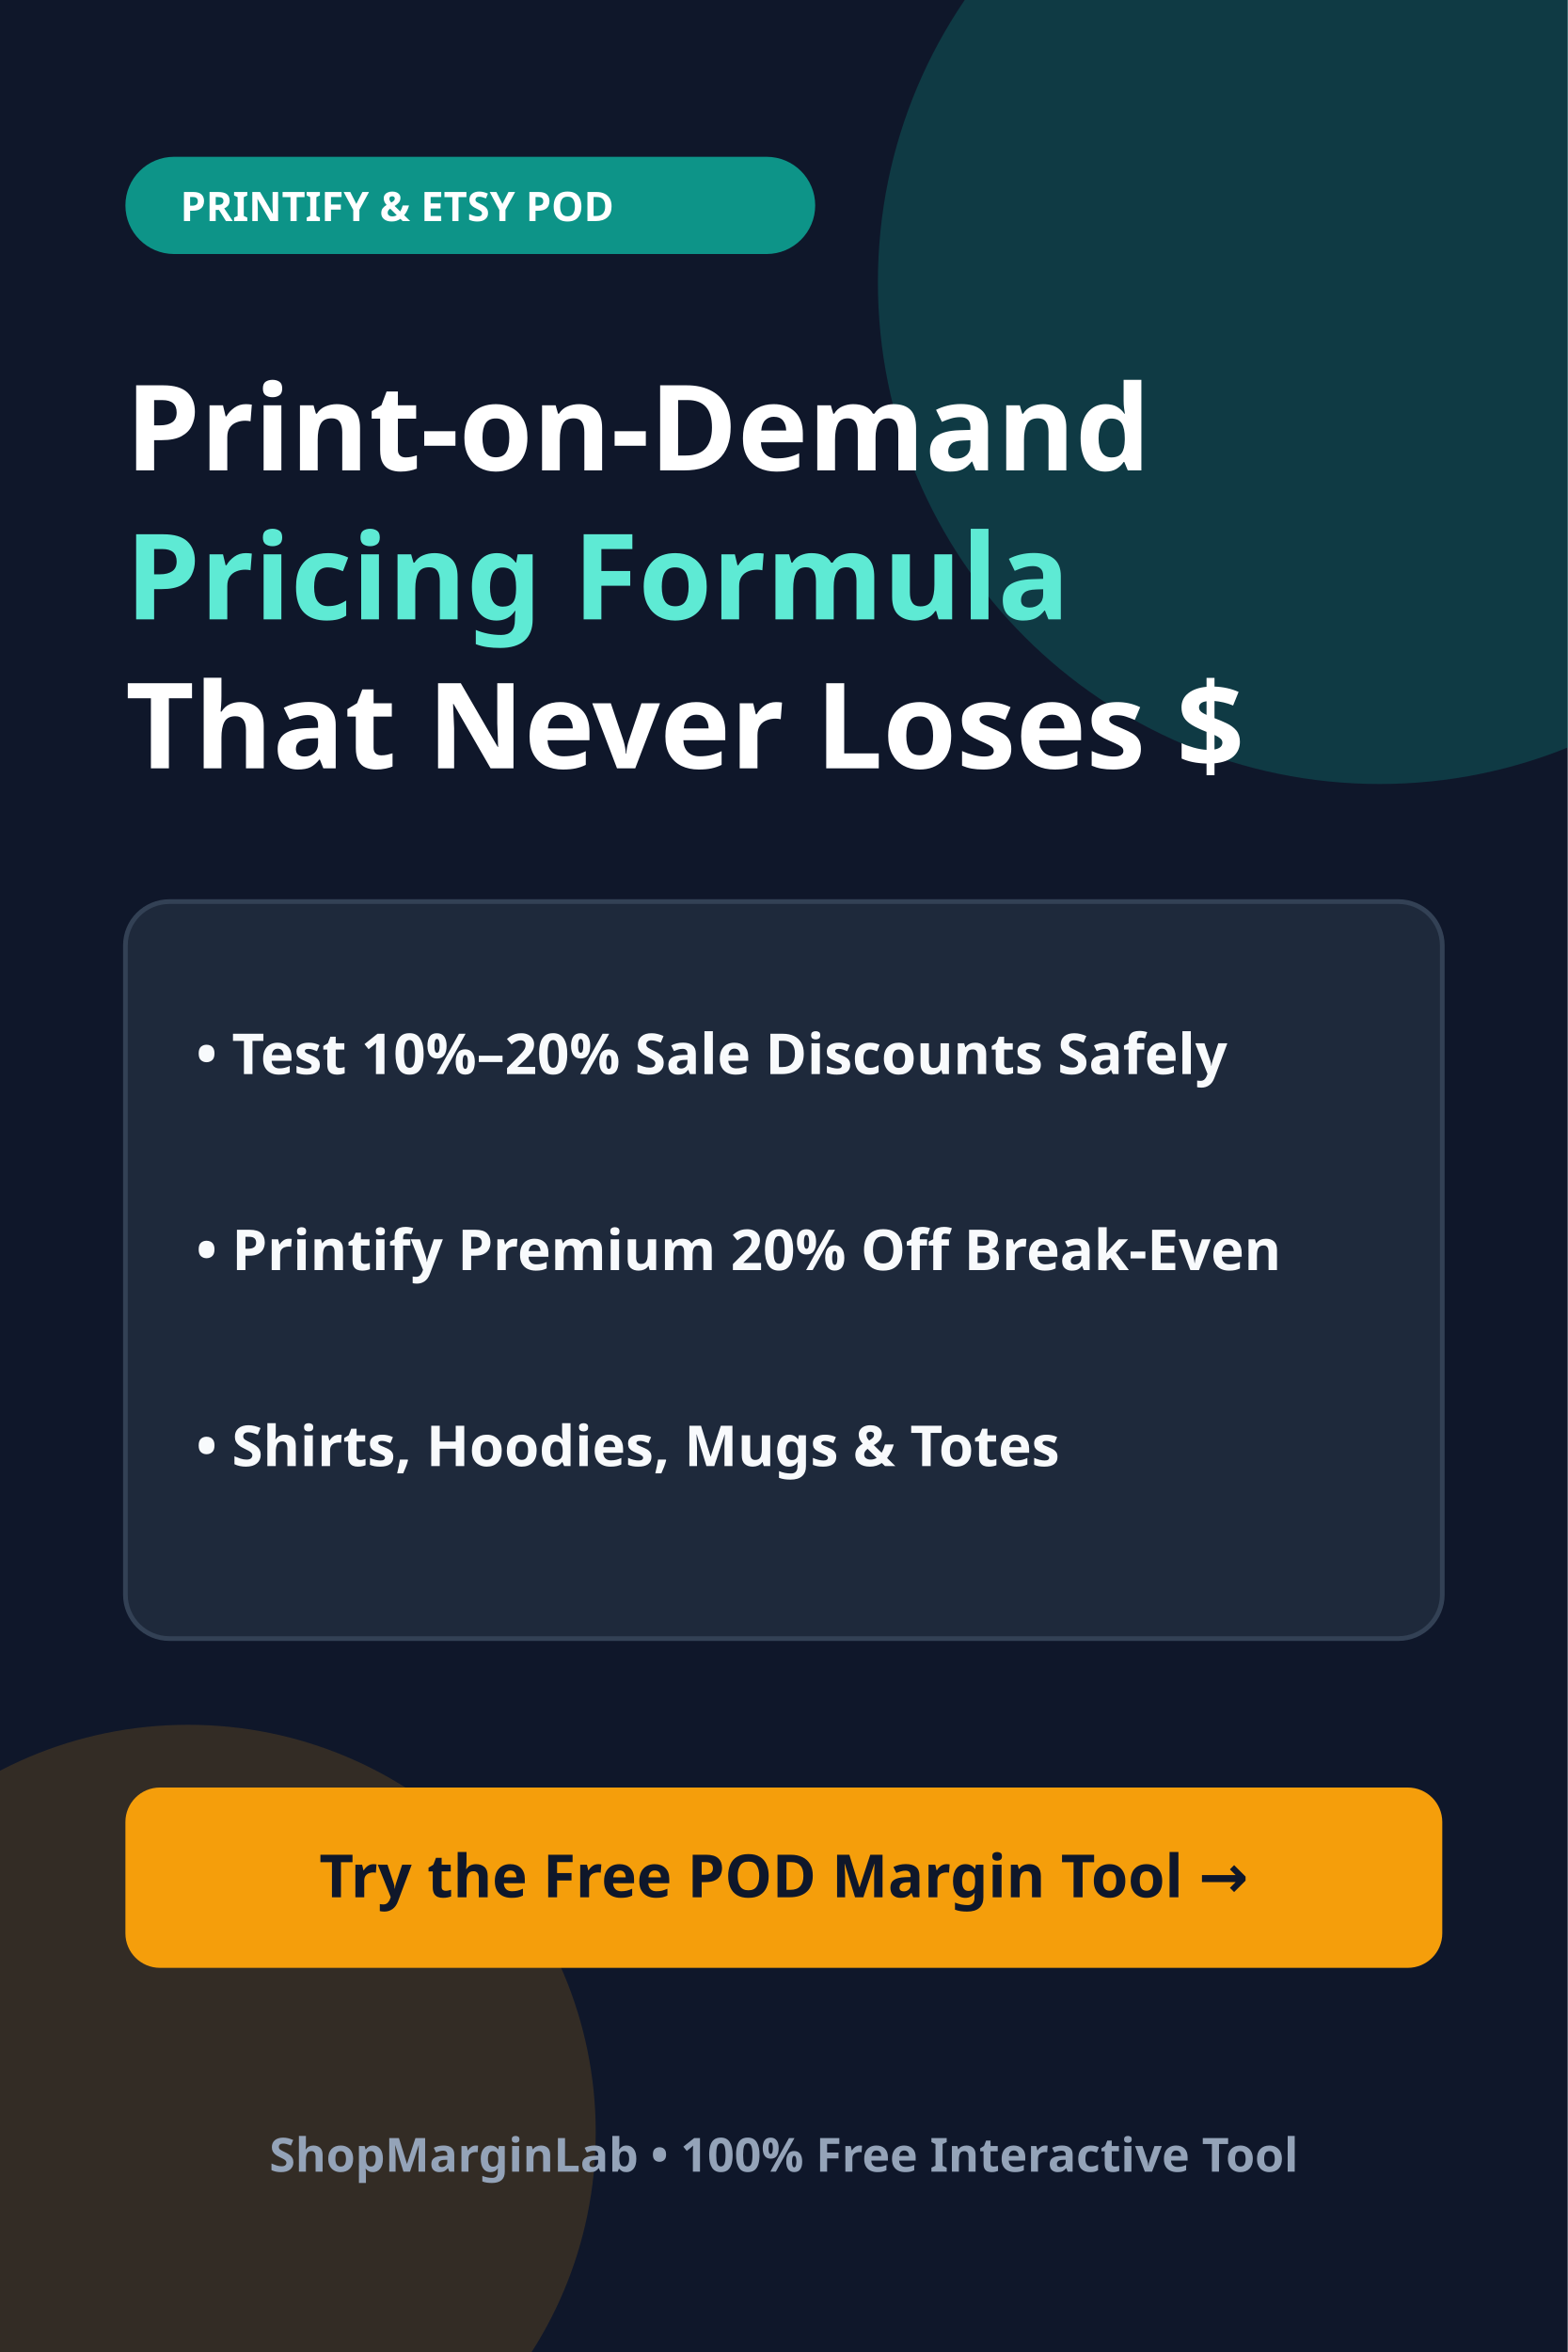
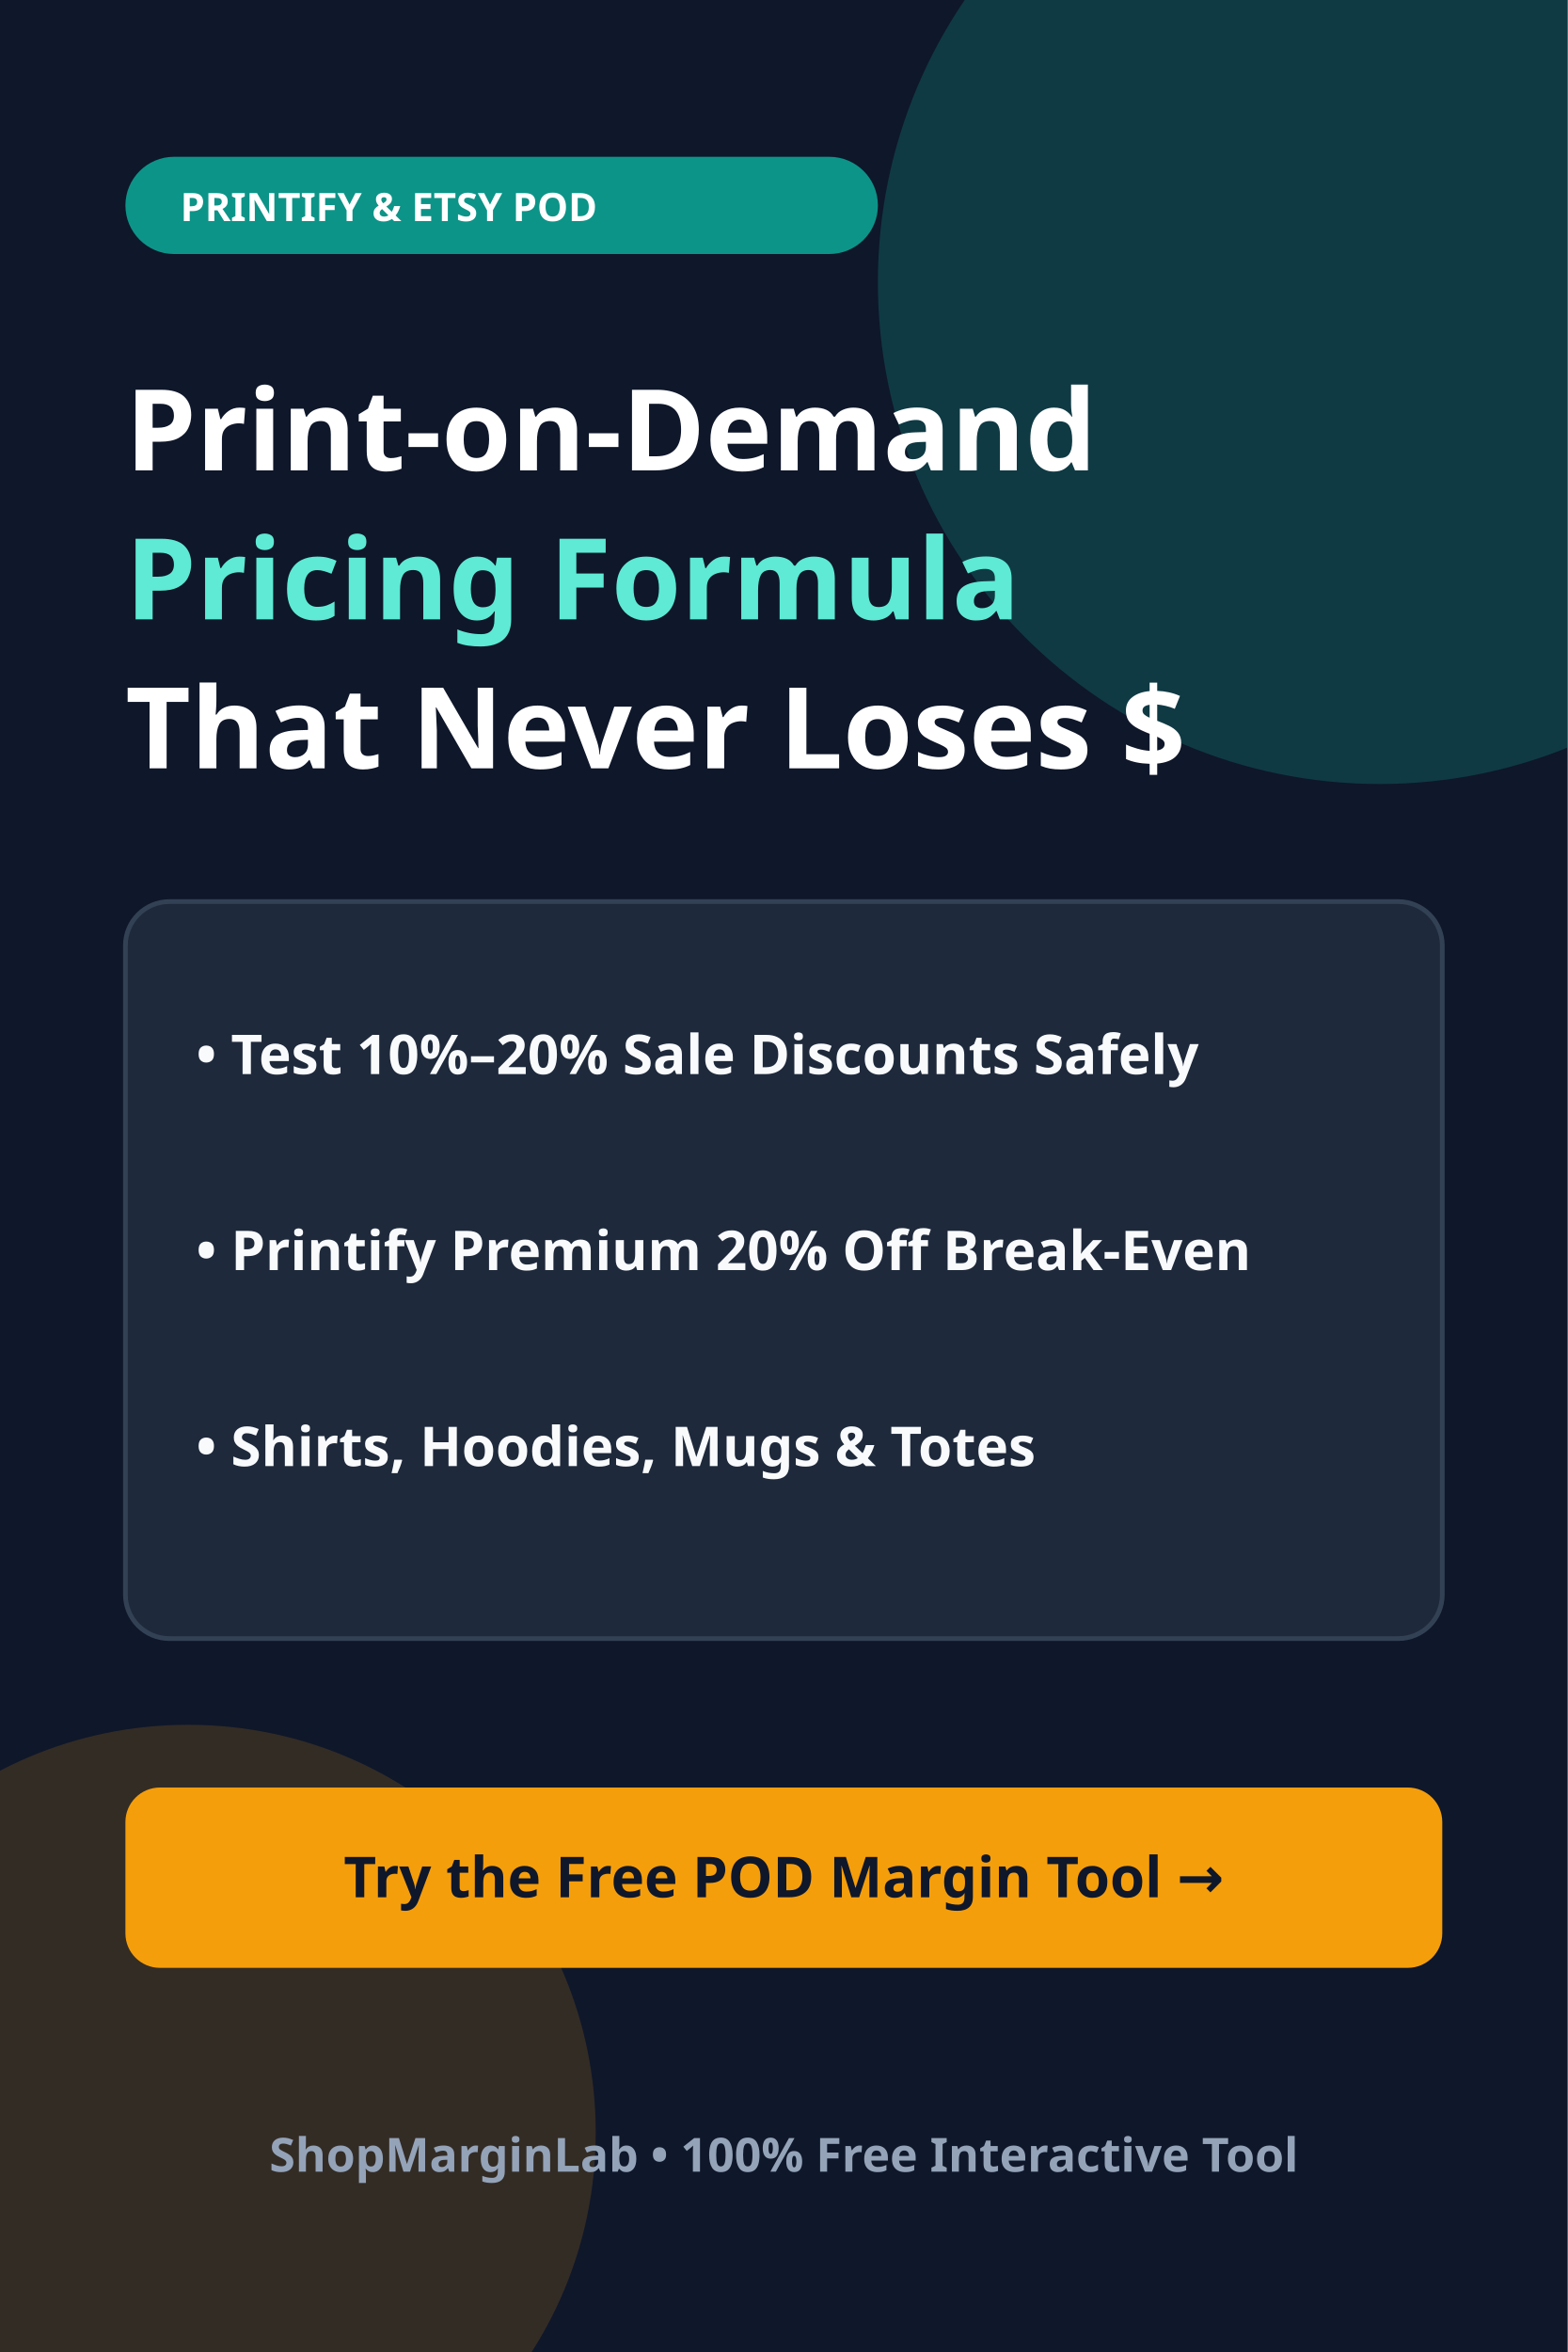
<svg xmlns="http://www.w3.org/2000/svg" width="1000" height="1500" viewBox="0 0 1000 1500">
  <rect width="1000" height="1500" fill="#0f172a" />
  <circle cx="880" cy="180" r="320" fill="#0d9488" opacity="0.28" />
  <circle cx="120" cy="1360" r="260" fill="#f59e0b" opacity="0.16" />
-   <rect x="80" y="100" width="440" height="62" rx="31" fill="#0d9488" />
-   <text x="115" y="141" font-family="system-ui, sans-serif" font-size="26" font-weight="800" fill="#ffffff">PRINTIFY &amp; ETSY POD</text>
-   <text x="80" y="300" font-family="system-ui, sans-serif" font-size="76" font-weight="800" fill="#ffffff">Print-on-Demand</text>
-   <text x="80" y="395" font-family="system-ui, sans-serif" font-size="76" font-weight="800" fill="#5eead4">Pricing Formula</text>
-   <text x="80" y="490" font-family="system-ui, sans-serif" font-size="76" font-weight="800" fill="#ffffff">That Never Loses $</text>
+   <rect x="80" y="100" width="480" height="62" rx="31" fill="#0d9488" />
+   <text x="115" y="141" font-family="system-ui, sans-serif" font-size="25" font-weight="800" fill="#ffffff">PRINTIFY &amp; ETSY POD</text>
+   <text x="80" y="300" font-family="system-ui, sans-serif" font-size="72" font-weight="800" fill="#ffffff">Print-on-Demand</text>
+   <text x="80" y="395" font-family="system-ui, sans-serif" font-size="72" font-weight="800" fill="#5eead4">Pricing Formula</text>
+   <text x="80" y="490" font-family="system-ui, sans-serif" font-size="72" font-weight="800" fill="#ffffff">That Never Loses $</text>
  <rect x="80" y="575" width="840" height="470" rx="28" fill="#1e293b" stroke="#334155" stroke-width="3" />
-   <text x="125" y="685" font-family="system-ui, sans-serif" font-size="36" font-weight="600" fill="#f8fafc">• Test 10%–20% Sale Discounts Safely</text>
-   <text x="125" y="810" font-family="system-ui, sans-serif" font-size="36" font-weight="600" fill="#f8fafc">• Printify Premium 20% Off Break-Even</text>
-   <text x="125" y="935" font-family="system-ui, sans-serif" font-size="36" font-weight="600" fill="#f8fafc">• Shirts, Hoodies, Mugs &amp; Totes</text>
+   <text x="125" y="685" font-family="system-ui, sans-serif" font-size="35" font-weight="600" fill="#f8fafc">• Test 10%–20% Sale Discounts Safely</text>
+   <text x="125" y="810" font-family="system-ui, sans-serif" font-size="35" font-weight="600" fill="#f8fafc">• Printify Premium 20% Off Break-Even</text>
+   <text x="125" y="935" font-family="system-ui, sans-serif" font-size="35" font-weight="600" fill="#f8fafc">• Shirts, Hoodies, Mugs &amp; Totes</text>
  <rect x="80" y="1140" width="840" height="115" rx="22" fill="#f59e0b" />
-   <text x="500" y="1210" text-anchor="middle" font-family="system-ui, sans-serif" font-size="38" font-weight="800" fill="#0f172a">Try the Free POD Margin Tool →</text>
+   <text x="500" y="1210" text-anchor="middle" font-family="system-ui, sans-serif" font-size="36" font-weight="800" fill="#0f172a">Try the Free POD Margin Tool →</text>
  <text x="500" y="1385" text-anchor="middle" font-family="system-ui, sans-serif" font-size="30" font-weight="700" fill="#94a3b8">ShopMarginLab • 100% Free Interactive Tool</text>
</svg>
